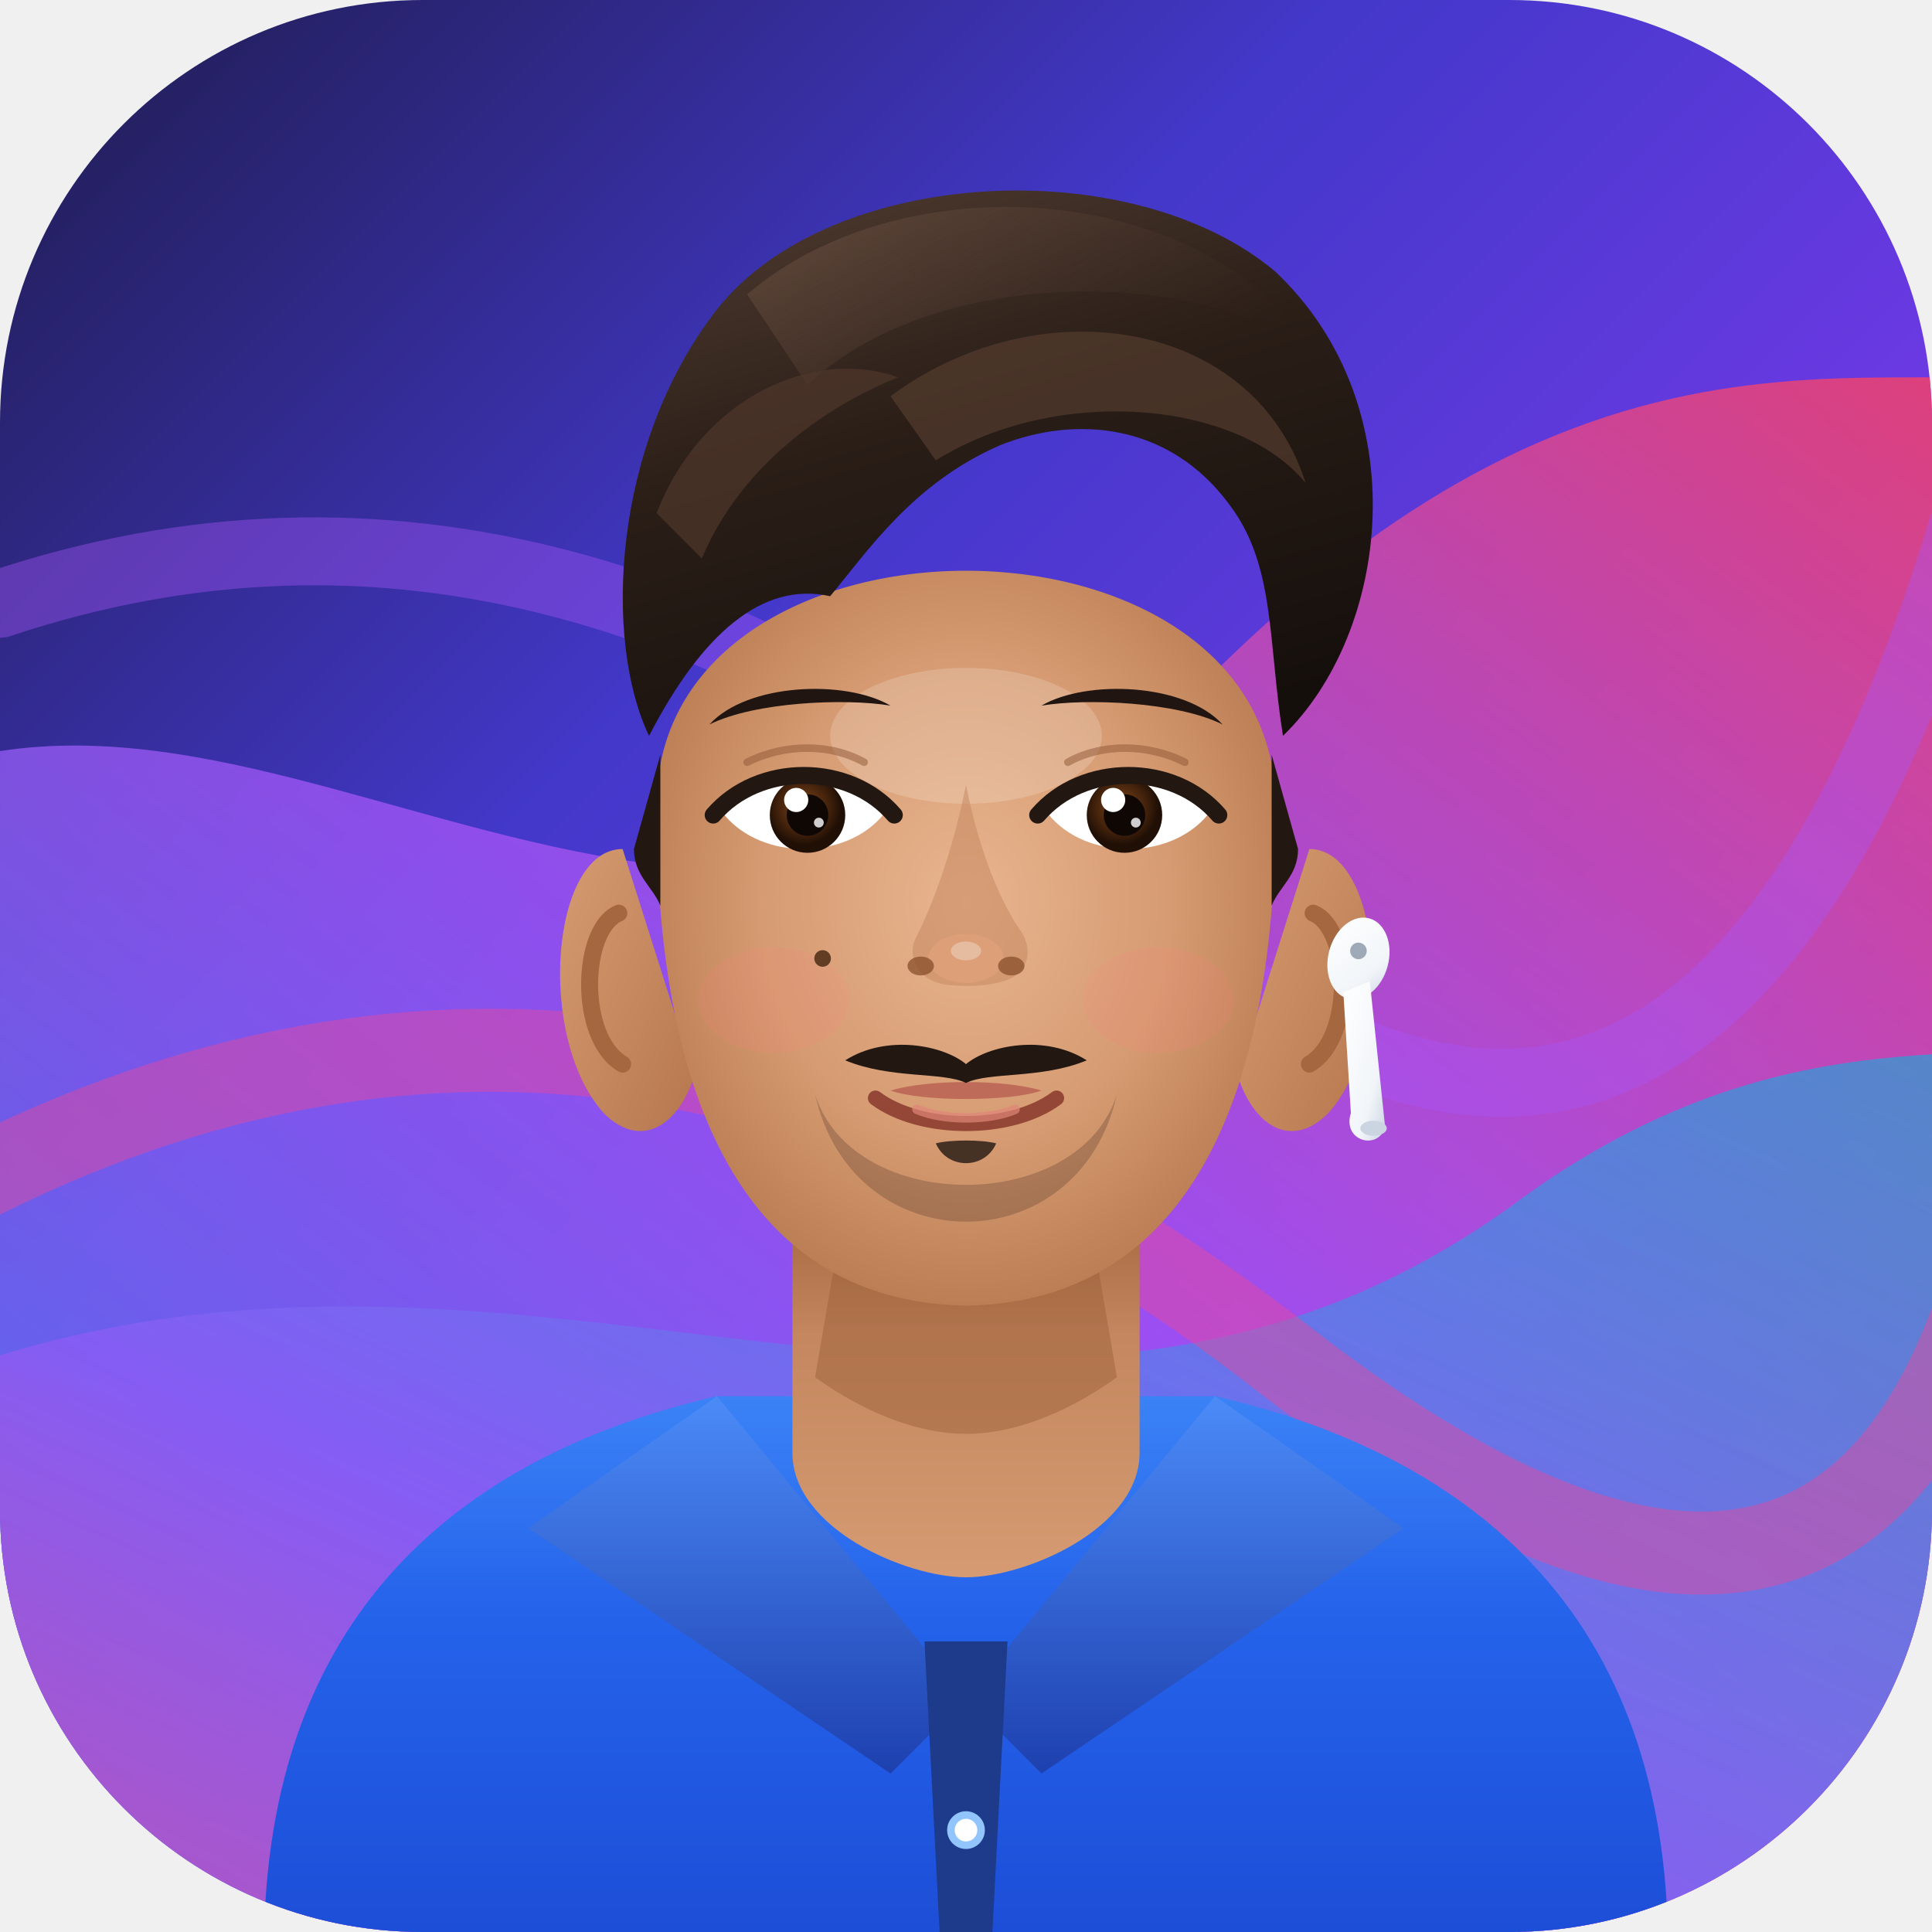
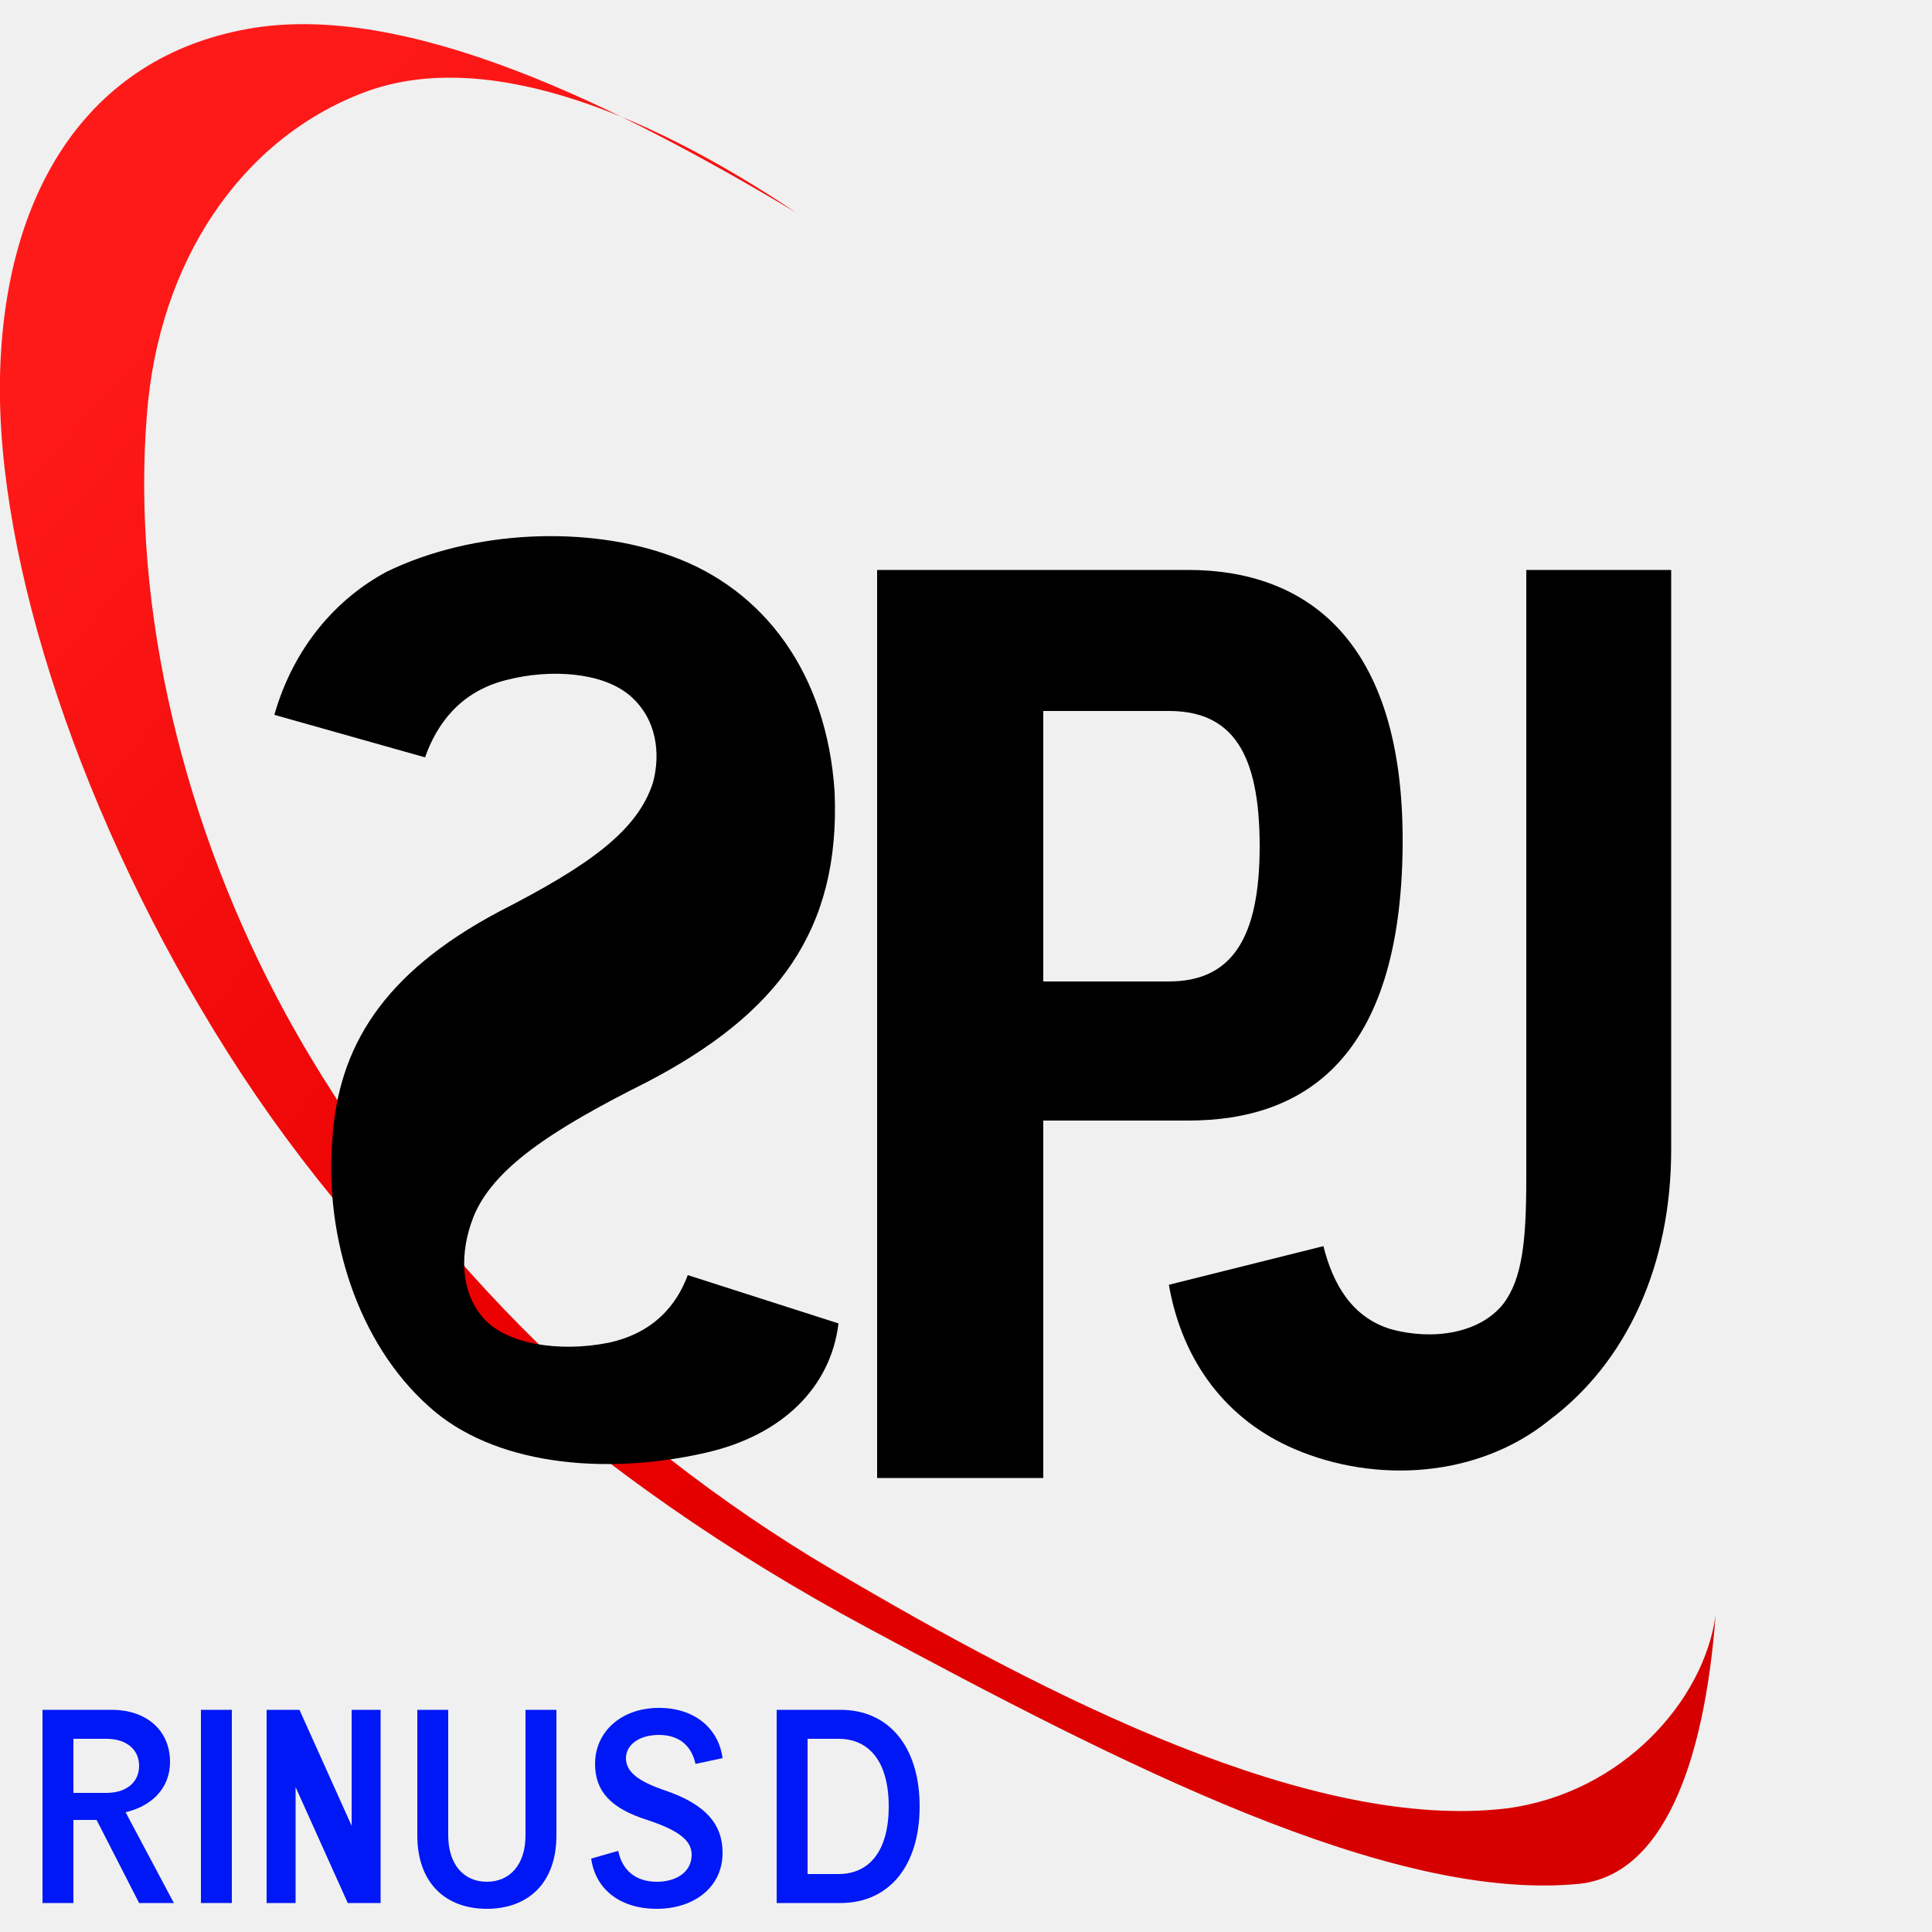
- <svg xmlns="http://www.w3.org/2000/svg" viewBox="0 0 512 512" width="100%" height="100%">
+ <svg xmlns="http://www.w3.org/2000/svg" viewBox="0 0 1000 1000" width="100%" height="100%">
  <defs>
-     <linearGradient id="bgGrad" x1="0%" y1="0%" x2="100%" y2="100%">
-       <stop offset="0%" stop-color="#1e1b4b" />
-       <stop offset="35%" stop-color="#4338ca" />
-       <stop offset="70%" stop-color="#7c3aed" />
-       <stop offset="100%" stop-color="#db2777" />
+     <linearGradient id="redSwooshGrad" x1="10%" y1="10%" x2="90%" y2="90%">
+       <stop offset="0%" stop-color="#ff1a1a" />
+       <stop offset="50%" stop-color="#ea0000" />
+       <stop offset="100%" stop-color="#d60000" />
    </linearGradient>
-     <linearGradient id="wave1" x1="0%" y1="100%" x2="100%" y2="0%">
-       <stop offset="0%" stop-color="#3b82f6" stop-opacity="0.8" />
-       <stop offset="50%" stop-color="#a855f7" stop-opacity="0.75" />
-       <stop offset="100%" stop-color="#f43f5e" stop-opacity="0.9" />
-     </linearGradient>
-     <linearGradient id="wave2" x1="100%" y1="0%" x2="0%" y2="100%">
-       <stop offset="0%" stop-color="#06b6d4" stop-opacity="0.6" />
-       <stop offset="60%" stop-color="#8b5cf6" stop-opacity="0.8" />
-       <stop offset="100%" stop-color="#ec4899" stop-opacity="0.7" />
-     </linearGradient>
-     <radialGradient id="skinBase" cx="50%" cy="45%" r="55%">
-       <stop offset="0%" stop-color="#e8b58f" />
-       <stop offset="60%" stop-color="#d69b72" />
-       <stop offset="100%" stop-color="#bc7e54" />
-     </radialGradient>
-     <linearGradient id="neckGrad" x1="50%" y1="0%" x2="50%" y2="100%">
-       <stop offset="0%" stop-color="#a46740" />
-       <stop offset="35%" stop-color="#c4875f" />
-       <stop offset="100%" stop-color="#d69b72" />
-     </linearGradient>
-     <linearGradient id="earGrad" x1="0%" y1="0%" x2="100%" y2="100%">
-       <stop offset="0%" stop-color="#d69b72" />
-       <stop offset="100%" stop-color="#b6774e" />
-     </linearGradient>
-     <linearGradient id="hairGrad" x1="30%" y1="0%" x2="70%" y2="100%">
-       <stop offset="0%" stop-color="#4a372d" />
-       <stop offset="40%" stop-color="#2a1e17" />
-       <stop offset="100%" stop-color="#150f0c" />
-     </linearGradient>
-     <linearGradient id="hairHighlight" x1="0%" y1="0%" x2="100%" y2="50%">
-       <stop offset="0%" stop-color="#6b5042" stop-opacity="0.8" />
-       <stop offset="100%" stop-color="#3d2b22" stop-opacity="0" />
-     </linearGradient>
-     <linearGradient id="shirtGrad" x1="0%" y1="0%" x2="0%" y2="100%">
-       <stop offset="0%" stop-color="#3b82f6" />
-       <stop offset="40%" stop-color="#2563eb" />
-       <stop offset="100%" stop-color="#1d4ed8" />
-     </linearGradient>
-     <linearGradient id="collarGrad" x1="0%" y1="0%" x2="0%" y2="100%">
-       <stop offset="0%" stop-color="#4b8bf8" />
-       <stop offset="100%" stop-color="#1e40af" />
-     </linearGradient>
-     <linearGradient id="airpodGrad" x1="0%" y1="0%" x2="100%" y2="100%">
-       <stop offset="0%" stop-color="#ffffff" />
-       <stop offset="70%" stop-color="#f1f5f9" />
-       <stop offset="100%" stop-color="#cbd5e1" />
-     </linearGradient>
-     <radialGradient id="irisGrad" cx="45%" cy="40%" r="50%">
-       <stop offset="0%" stop-color="#80471c" />
-       <stop offset="65%" stop-color="#45230c" />
-       <stop offset="100%" stop-color="#1f0f05" />
-     </radialGradient>
-     <clipPath id="squircleClip">
-       <rect width="512" height="512" rx="112" />
-     </clipPath>
  </defs>
-   <g clip-path="url(#squircleClip)">
-     <rect width="512" height="512" fill="url(#bgGrad)" />
-     <path d="M-50,220 C60,140 180,310 320,180 C440,60 520,120 570,90 L570,550 L-50,550 Z" fill="url(#wave1)" />
-     <path d="M-50,380 C120,290 260,420 400,320 C480,260 540,290 570,270 L570,550 L-50,550 Z" fill="url(#wave2)" />
-     <path d="M0,160 Q150,110 300,240 T520,140" fill="none" stroke="#a855f7" stroke-width="18" opacity="0.4" stroke-linecap="round" />
-     <path d="M-20,320 Q160,220 340,360 T540,260" fill="none" stroke="#ec4899" stroke-width="22" opacity="0.45" stroke-linecap="round" />
-     <g id="avatar">
-       <path d="M70,512 C72,425 125,385 190,370 L322,370 C387,385 440,425 442,512 Z" fill="url(#shirtGrad)" />
-       <path d="M190,370 L256,450 L236,470 L140,405 Z" fill="url(#collarGrad)" />
-       <path d="M322,370 L256,450 L276,470 L372,405 Z" fill="url(#collarGrad)" />
-       <path d="M245,435 L267,435 L263,512 L249,512 Z" fill="#1e3a8a" />
-       <circle cx="256" cy="485" r="5" fill="#93c5fd" />
-       <circle cx="256" cy="485" r="3" fill="#ffffff" />
-       <path d="M210,320 L210,385 C210,405 240,418 256,418 C272,418 302,405 302,385 L302,320 Z" fill="url(#neckGrad)" />
-       <path d="M222,330 C240,346 272,346 290,330 L296,365 C282,375 268,380 256,380 C244,380 230,375 216,365 Z" fill="#995e38" opacity="0.45" />
-       <path d="M165,225 C146,225 142,275 160,295 C170,305 180,298 184,285 Z" fill="url(#earGrad)" />
-       <path d="M164,242 C154,246 153,275 165,282" fill="none" stroke="#a46740" stroke-width="4.5" stroke-linecap="round" />
-       <path d="M347,225 C366,225 370,275 352,295 C342,305 332,298 328,285 Z" fill="url(#earGrad)" />
-       <path d="M348,242 C358,246 359,275 347,282" fill="none" stroke="#a46740" stroke-width="4.5" stroke-linecap="round" />
-       <ellipse cx="360" cy="254" rx="8" ry="11" fill="url(#airpodGrad)" transform="rotate(15 360 254)" />
-       <path d="M363,260 L367,298 C367,301 364,303 361,302 C358,301 357,298 358,295 L356,263 Z" fill="url(#airpodGrad)" />
-       <circle cx="360" cy="252" r="2.2" fill="#64748b" opacity="0.6" />
-       <ellipse cx="364" cy="299" rx="3.5" ry="2" fill="#cbd5e1" />
-       <path d="M174,215 C172,130 340,130 338,215 C338,285 318,345 256,346 C194,345 174,285 174,215 Z" fill="url(#skinBase)" />
-       <ellipse cx="205" cy="265" rx="20" ry="14" fill="#ff7f7f" opacity="0.14" />
-       <ellipse cx="307" cy="265" rx="20" ry="14" fill="#ff7f7f" opacity="0.14" />
-       <ellipse cx="256" cy="195" rx="36" ry="18" fill="#ffffff" opacity="0.18" />
-       <circle cx="218" cy="254" r="2.2" fill="#633c24" />
-       <path d="M256,208 C252,228 246,242 243,248 C240,253 243,260 251,261 C256,261.5 261,261.5 266,260 C273,258 274,251 270,246 C266,240 260,228 256,208 Z" fill="#c4855d" opacity="0.5" />
-       <ellipse cx="256" cy="254" rx="10" ry="6.5" fill="#dc9f77" />
-       <ellipse cx="244" cy="256" rx="3.5" ry="2.5" fill="#884f2b" opacity="0.75" />
-       <ellipse cx="268" cy="256" rx="3.5" ry="2.5" fill="#884f2b" opacity="0.75" />
-       <ellipse cx="256" cy="252" rx="4" ry="2.5" fill="#ffffff" opacity="0.3" />
-       <g id="leftEye">
-         <path d="M192,216 C202,204 224,204 234,216 C224,228 202,228 192,216 Z" fill="#ffffff" />
-         <ellipse cx="214" cy="216" rx="10" ry="10" fill="url(#irisGrad)" />
-         <circle cx="214" cy="216" r="5.5" fill="#0f0703" />
-         <circle cx="211" cy="212" r="3.2" fill="#ffffff" />
-         <circle cx="217" cy="218" r="1.3" fill="#ffffff" opacity="0.8" />
-         <path d="M189,216 C201,202 225,202 237,216" fill="none" stroke="#231711" stroke-width="4.5" stroke-linecap="round" />
-         <path d="M198,202 C208,197 220,197 229,202" fill="none" stroke="#8d5633" stroke-width="2" opacity="0.5" stroke-linecap="round" />
-       </g>
-       <g id="rightEye">
-         <path d="M278,216 C288,204 310,204 320,216 C310,228 288,228 278,216 Z" fill="#ffffff" />
-         <ellipse cx="298" cy="216" rx="10" ry="10" fill="url(#irisGrad)" />
-         <circle cx="298" cy="216" r="5.5" fill="#0f0703" />
-         <circle cx="295" cy="212" r="3.2" fill="#ffffff" />
-         <circle cx="301" cy="218" r="1.3" fill="#ffffff" opacity="0.8" />
-         <path d="M275,216 C287,202 311,202 323,216" fill="none" stroke="#231711" stroke-width="4.5" stroke-linecap="round" />
-         <path d="M283,202 C292,197 304,197 314,202" fill="none" stroke="#8d5633" stroke-width="2" opacity="0.5" stroke-linecap="round" />
-       </g>
-       <path d="M188,192 C198,181 224,180 236,187 C224,185 200,186 188,192 Z" fill="#201510" />
-       <path d="M324,192 C314,181 288,180 276,187 C288,185 312,186 324,192 Z" fill="#201510" />
-       <path d="M232,291 C244,300 268,300 280,291" fill="none" stroke="#944737" stroke-width="4" stroke-linecap="round" />
-       <path d="M236,289 C246,286 266,286 276,289 C268,292 244,292 236,289 Z" fill="#ba6353" opacity="0.85" />
-       <path d="M243,294 C250,297 262,297 269,294" fill="none" stroke="#e08677" stroke-width="2.5" stroke-linecap="round" opacity="0.7" />
-       <path d="M224,281 C235,274 250,277 256,282 C262,277 277,274 288,281 C276,286 262,284 256,287 C250,284 236,286 224,281 Z" fill="#231711" />
-       <path d="M248,303 C252,302 260,302 264,303 C261,310 251,310 248,303 Z" fill="#2d1e17" opacity="0.85" />
-       <path d="M216,290 C226,322 286,322 296,290 C286,335 226,335 216,290 Z" fill="#231711" opacity="0.22" />
-       <path d="M172,195 C160,170 162,118 190,82 C220,44 300,40 338,72 C376,108 368,168 340,195 C336,170 338,150 326,134 C310,112 285,110 265,118 C242,128 230,146 220,158 C202,154 186,168 172,195 Z" fill="url(#hairGrad)" />
-       <path d="M198,78 C240,42 322,48 350,96 C326,72 250,68 214,102 Z" fill="url(#hairHighlight)" />
-       <path d="M236,105 C275,76 332,84 346,128 C328,106 280,102 248,122 Z" fill="#583d30" opacity="0.65" />
-       <path d="M174,136 C186,105 216,92 238,100 C218,108 196,124 186,148 Z" fill="#4d3529" opacity="0.75" />
-       <path d="M175,200 L175,240 C173,235 168,232 168,225 Z" fill="#231711" />
-       <path d="M337,200 L337,240 C339,235 344,232 344,225 Z" fill="#231711" />
+   <g shape-rendering="geometricPrecision" text-rendering="geometricPrecision">
+     <path d="M 412,110          C 320,55 210,0 128,15          C 45,30 2,100 0,195          C -2,290 42,425 118,545          C 194,665 305,765 448,842          C 580,913 720,985 818,975          C 860,970 882,915 888,836          C 882,880 840,928 780,936          C 680,948 545,880 430,812          C 315,744 212,642 148,525          C 95,428 68,315 76,215          C 82,135 125,72 188,48          C 248,25 330,55 412,110          Z" fill="url(#redSwooshGrad)" />
+     <g fill="#000000">
+       <path d="M 172,590            C 168,640 185,695 222,728            C 255,758 312,764 365,752            C 405,743 430,718 434,685            L 356,660            C 350,676 338,690 315,695            C 290,700 262,696 250,682            C 238,668 238,648 245,630            C 255,605 285,585 335,560            C 402,525 435,482 432,410            C 428,348 395,305 348,288            C 305,272 245,274 200,296            C 174,310 152,335 142,370            L 220,392            C 226,375 238,358 262,352            C 285,346 312,348 326,360            C 340,372 342,390 338,405            C 330,430 305,448 258,472            C 198,504 175,542 172,590            Z" />
+       <path d="M 454,295            L 454,765            L 540,765            L 540,580            L 615,580            C 675,580 725,548 726,438            C 727,330 675,295 615,295            L 454,295            Z            M 540,368            L 605,368            C 638,368 652,390 652,438            C 652,485 638,508 605,508            L 540,508            L 540,368            Z" />
+       <path d="M 865,295            L 865,595            C 865,655 842,705 802,735            C 765,765 712,768 670,750            C 635,735 612,705 605,665            L 685,645            C 690,665 700,682 720,688            C 742,694 766,690 778,675            C 788,662 790,642 790,610            L 790,295            L 865,295            Z" />
+     </g>
+     <g fill="#0018f5">
+       <path d="M 22,885            L 58,885            C 75,885 88,895 88,912            C 88,926 78,935 65,938            L 90,985            L 72,985            L 50,942            L 38,942            L 38,985            L 22,985            Z            M 38,900            L 38,928            L 55,928            C 66,928 72,922 72,914            C 72,906 66,900 55,900            Z" />
+       <path d="M 104,885            L 120,885            L 120,985            L 104,985            Z" />
+       <path d="M 138,885            L 155,885            L 182,945            L 182,885            L 197,885            L 197,985            L 180,985            L 153,925            L 153,985            L 138,985            Z" />
+       <path d="M 216,885            L 232,885            L 232,950            C 232,965 240,974 252,974            C 264,974 272,965 272,950            L 272,885            L 288,885            L 288,950            C 288,975 273,988 252,988            C 231,988 216,975 216,950            Z" />
+       <path d="M 306,962            L 320,958            C 322,968 329,974 340,974            C 350,974 358,969 358,960            C 358,952 350,947 335,942            C 316,936 308,927 308,913            C 308,896 322,884 341,884            C 360,884 372,895 374,910            L 360,913            C 358,904 352,898 341,898            C 331,898 324,903 324,910            C 324,917 330,922 345,927            C 365,934 374,944 374,959            C 374,977 359,988 340,988            C 320,988 308,977 306,962            Z" />
+       <path d="M 402,885            L 435,885            C 460,885 476,904 476,935            C 476,966 460,985 435,985            L 402,985            Z            M 418,900            L 418,970            L 434,970            C 450,970 460,958 460,935            C 460,912 450,900 434,900            Z" />
    </g>
  </g>
</svg>
